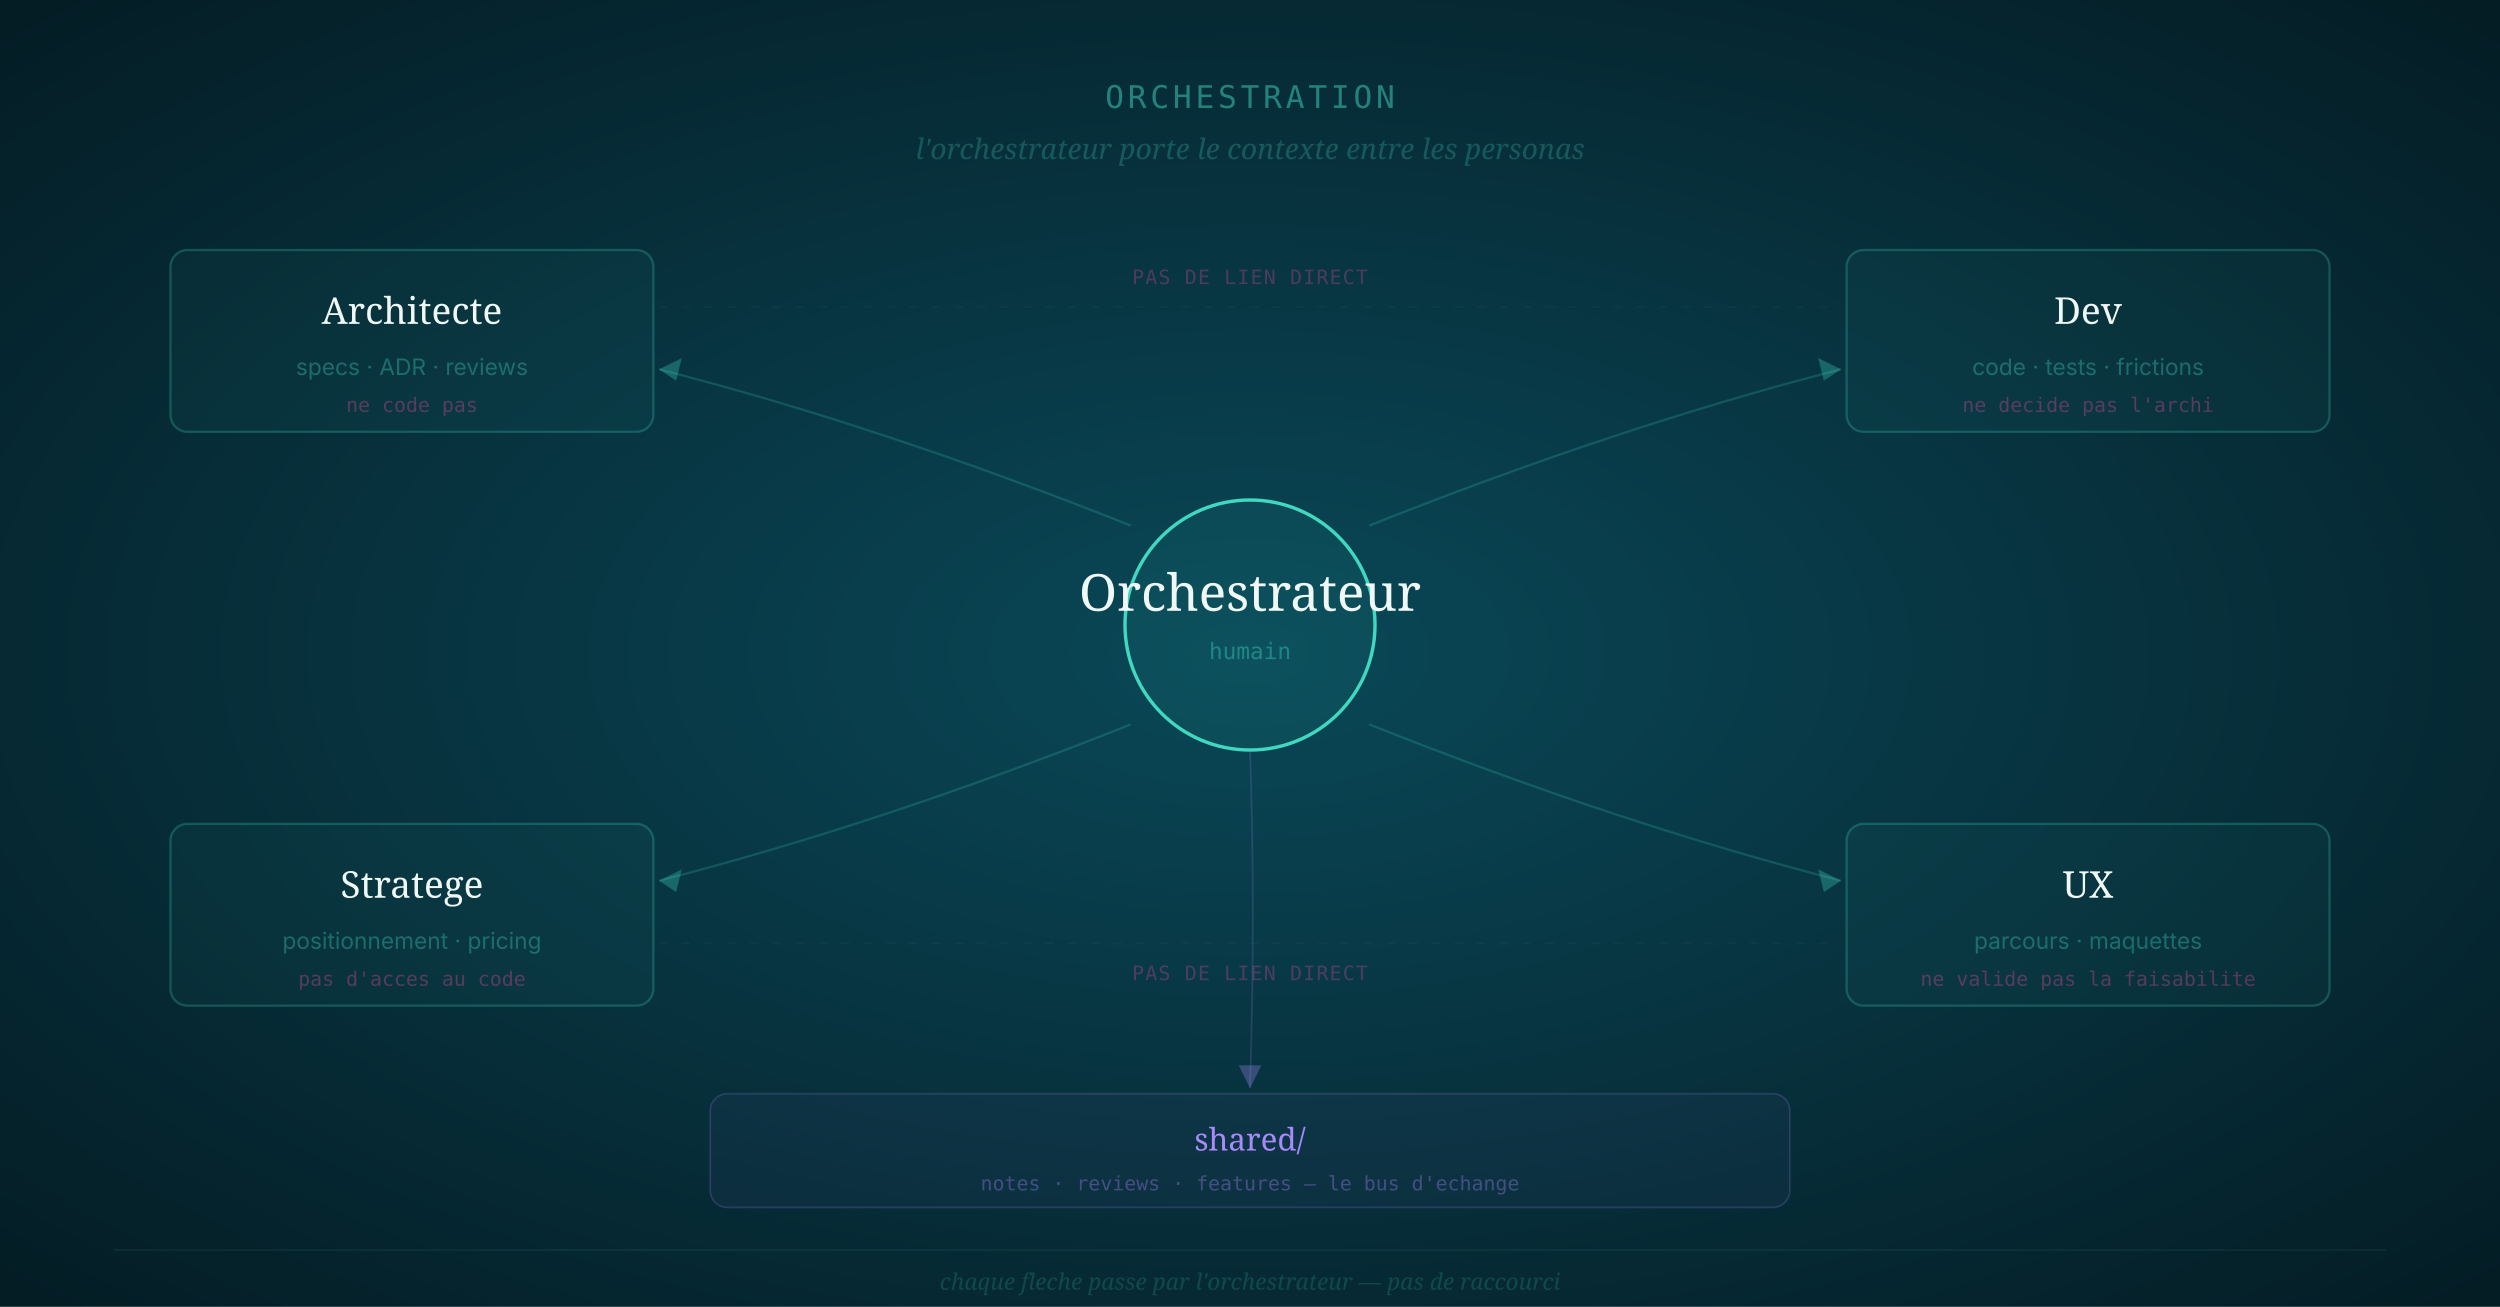
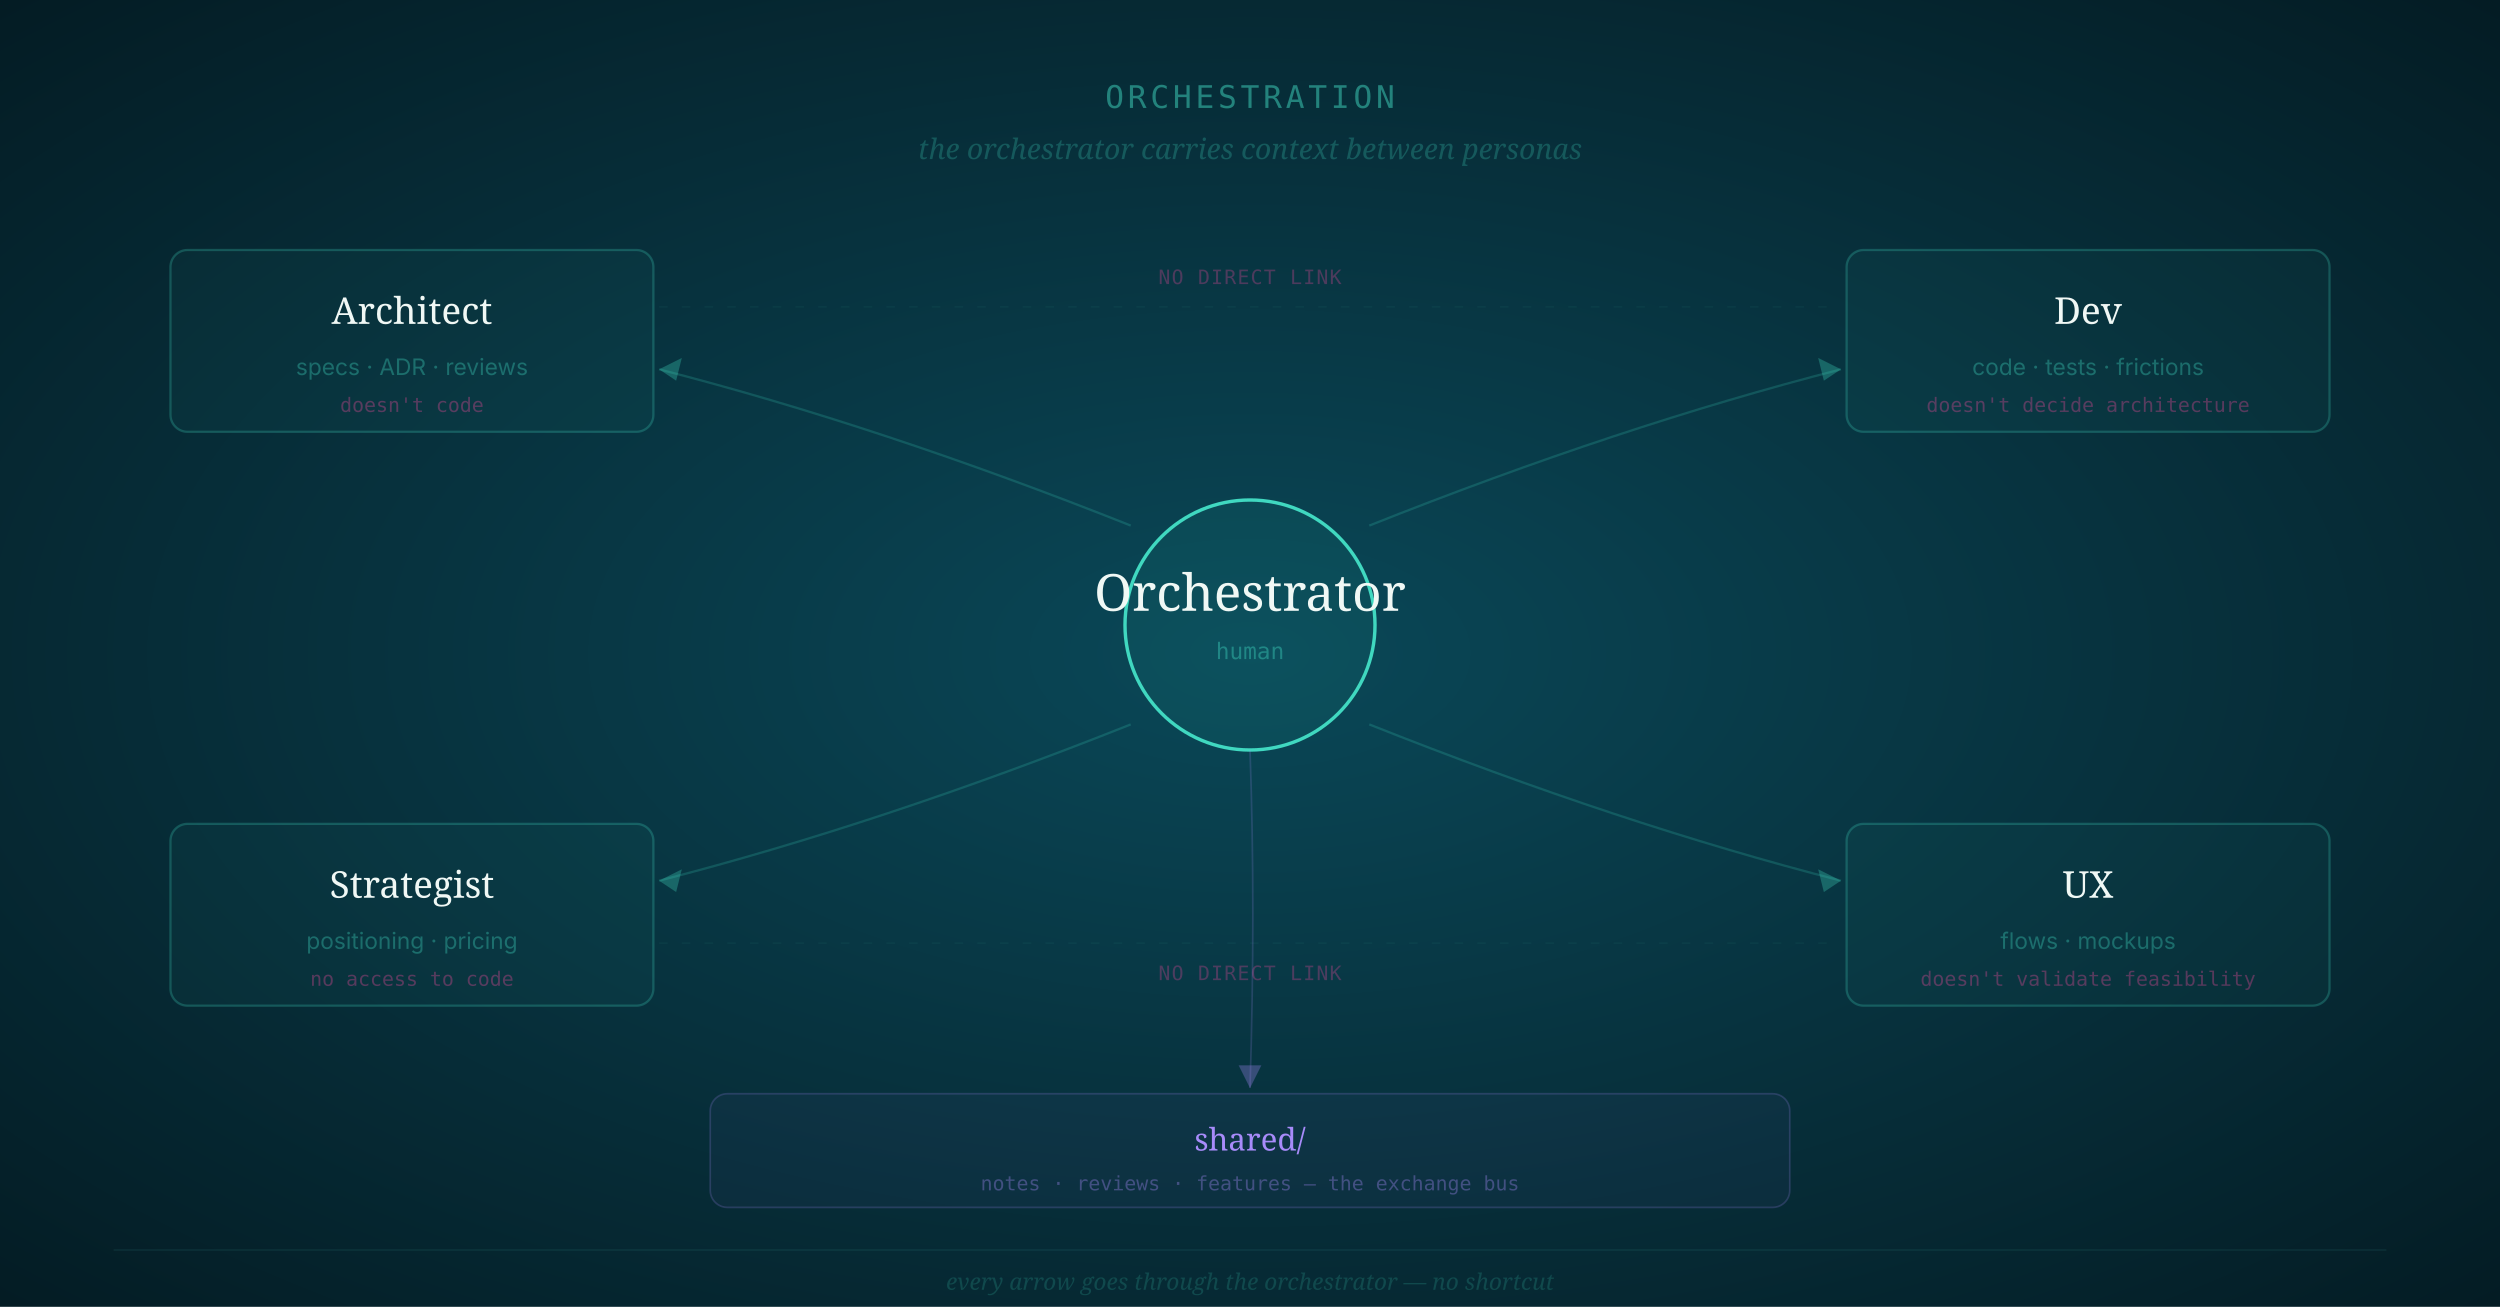
<svg xmlns="http://www.w3.org/2000/svg" viewBox="0 0 880 460" width="880" height="460">
  <defs>
    <radialGradient id="bg" cx="50%" cy="50%" r="70%">
      <stop offset="0%" stop-color="#0a4858" />
      <stop offset="100%" stop-color="#041c24" />
    </radialGradient>
  </defs>
  <rect width="880" height="460" fill="url(#bg)" />
  <text x="440" y="38" text-anchor="middle" font-family="'IBM Plex Mono', monospace" font-size="11" fill="rgba(64,216,192,0.5)" letter-spacing="0.12em">ORCHESTRATION</text>
-   <text x="440" y="56" text-anchor="middle" font-family="Georgia, serif" font-size="10" fill="rgba(64,216,192,0.25)" font-style="italic">l'orchestrateur porte le contexte entre les personas</text>
+   <text x="440" y="56" text-anchor="middle" font-family="Georgia, serif" font-size="10" fill="rgba(64,216,192,0.25)" font-style="italic">the orchestrator carries context between personas</text>
  <circle cx="440" cy="220" r="44" fill="rgba(64,216,192,0.06)" stroke="#40d8c0" stroke-width="1.2" />
-   <text x="440" y="215" text-anchor="middle" font-family="Georgia, serif" font-size="18" fill="#f0f8f5" font-weight="300">Orchestrateur</text>
-   <text x="440" y="232" text-anchor="middle" font-family="'IBM Plex Mono', monospace" font-size="8" fill="rgba(64,216,192,0.4)">humain</text>
+   <text x="440" y="215" text-anchor="middle" font-family="Georgia, serif" font-size="18" fill="#f0f8f5" font-weight="300">Orchestrator</text>
+   <text x="440" y="232" text-anchor="middle" font-family="'IBM Plex Mono', monospace" font-size="8" fill="rgba(64,216,192,0.4)">human</text>
  <rect x="60" y="88" width="170" height="64" rx="6" fill="rgba(64,216,192,0.04)" stroke="rgba(64,216,192,0.25)" stroke-width="0.8" />
-   <text x="145" y="114" text-anchor="middle" font-family="Georgia, serif" font-size="13" fill="#f0f8f5" font-weight="300">Architecte</text>
+   <text x="145" y="114" text-anchor="middle" font-family="Georgia, serif" font-size="13" fill="#f0f8f5" font-weight="300">Architect</text>
  <text x="145" y="132" text-anchor="middle" font-family="Inter, system-ui, sans-serif" font-size="8" fill="rgba(64,216,192,0.35)">specs · ADR · reviews</text>
-   <text x="145" y="145" text-anchor="middle" font-family="'IBM Plex Mono', monospace" font-size="7" fill="rgba(236,72,153,0.35)">ne code pas</text>
+   <text x="145" y="145" text-anchor="middle" font-family="'IBM Plex Mono', monospace" font-size="7" fill="rgba(236,72,153,0.35)">doesn't code</text>
  <rect x="650" y="88" width="170" height="64" rx="6" fill="rgba(64,216,192,0.04)" stroke="rgba(64,216,192,0.25)" stroke-width="0.8" />
  <text x="735" y="114" text-anchor="middle" font-family="Georgia, serif" font-size="13" fill="#f0f8f5" font-weight="300">Dev</text>
  <text x="735" y="132" text-anchor="middle" font-family="Inter, system-ui, sans-serif" font-size="8" fill="rgba(64,216,192,0.35)">code · tests · frictions</text>
-   <text x="735" y="145" text-anchor="middle" font-family="'IBM Plex Mono', monospace" font-size="7" fill="rgba(236,72,153,0.35)">ne decide pas l'archi</text>
+   <text x="735" y="145" text-anchor="middle" font-family="'IBM Plex Mono', monospace" font-size="7" fill="rgba(236,72,153,0.35)">doesn't decide architecture</text>
  <rect x="60" y="290" width="170" height="64" rx="6" fill="rgba(64,216,192,0.04)" stroke="rgba(64,216,192,0.25)" stroke-width="0.8" />
-   <text x="145" y="316" text-anchor="middle" font-family="Georgia, serif" font-size="13" fill="#f0f8f5" font-weight="300">Stratege</text>
-   <text x="145" y="334" text-anchor="middle" font-family="Inter, system-ui, sans-serif" font-size="8" fill="rgba(64,216,192,0.35)">positionnement · pricing</text>
-   <text x="145" y="347" text-anchor="middle" font-family="'IBM Plex Mono', monospace" font-size="7" fill="rgba(236,72,153,0.35)">pas d'acces au code</text>
+   <text x="145" y="316" text-anchor="middle" font-family="Georgia, serif" font-size="13" fill="#f0f8f5" font-weight="300">Strategist</text>
+   <text x="145" y="334" text-anchor="middle" font-family="Inter, system-ui, sans-serif" font-size="8" fill="rgba(64,216,192,0.35)">positioning · pricing</text>
+   <text x="145" y="347" text-anchor="middle" font-family="'IBM Plex Mono', monospace" font-size="7" fill="rgba(236,72,153,0.35)">no access to code</text>
  <rect x="650" y="290" width="170" height="64" rx="6" fill="rgba(64,216,192,0.04)" stroke="rgba(64,216,192,0.25)" stroke-width="0.8" />
  <text x="735" y="316" text-anchor="middle" font-family="Georgia, serif" font-size="13" fill="#f0f8f5" font-weight="300">UX</text>
-   <text x="735" y="334" text-anchor="middle" font-family="Inter, system-ui, sans-serif" font-size="8" fill="rgba(64,216,192,0.35)">parcours · maquettes</text>
-   <text x="735" y="347" text-anchor="middle" font-family="'IBM Plex Mono', monospace" font-size="7" fill="rgba(236,72,153,0.35)">ne valide pas la faisabilite</text>
+   <text x="735" y="334" text-anchor="middle" font-family="Inter, system-ui, sans-serif" font-size="8" fill="rgba(64,216,192,0.35)">flows · mockups</text>
+   <text x="735" y="347" text-anchor="middle" font-family="'IBM Plex Mono', monospace" font-size="7" fill="rgba(236,72,153,0.35)">doesn't validate feasibility</text>
  <path d="M 398,185 Q 310,150 232,130" fill="none" stroke="rgba(64,216,192,0.2)" stroke-width="0.8" />
  <polygon points="232,130 240,126 238,134" fill="rgba(64,216,192,0.3)" />
  <path d="M 482,185 Q 570,150 648,130" fill="none" stroke="rgba(64,216,192,0.2)" stroke-width="0.8" />
  <polygon points="648,130 642,134 640,126" fill="rgba(64,216,192,0.3)" />
  <path d="M 398,255 Q 310,290 232,310" fill="none" stroke="rgba(64,216,192,0.2)" stroke-width="0.8" />
  <polygon points="232,310 240,306 238,314" fill="rgba(64,216,192,0.3)" />
  <path d="M 482,255 Q 570,290 648,310" fill="none" stroke="rgba(64,216,192,0.2)" stroke-width="0.8" />
  <polygon points="648,310 642,314 640,306" fill="rgba(64,216,192,0.3)" />
  <line x1="232" y1="108" x2="648" y2="108" stroke="rgba(64,180,160,0.06)" stroke-width="0.6" stroke-dasharray="3,5" />
-   <text x="440" y="100" text-anchor="middle" font-family="'IBM Plex Mono', monospace" font-size="7" fill="rgba(236,72,153,0.3)" letter-spacing="0.06em">PAS DE LIEN DIRECT</text>
+   <text x="440" y="100" text-anchor="middle" font-family="'IBM Plex Mono', monospace" font-size="7" fill="rgba(236,72,153,0.3)" letter-spacing="0.06em">NO DIRECT LINK</text>
  <line x1="232" y1="332" x2="648" y2="332" stroke="rgba(64,180,160,0.06)" stroke-width="0.6" stroke-dasharray="3,5" />
-   <text x="440" y="345" text-anchor="middle" font-family="'IBM Plex Mono', monospace" font-size="7" fill="rgba(236,72,153,0.3)" letter-spacing="0.06em">PAS DE LIEN DIRECT</text>
+   <text x="440" y="345" text-anchor="middle" font-family="'IBM Plex Mono', monospace" font-size="7" fill="rgba(236,72,153,0.3)" letter-spacing="0.06em">NO DIRECT LINK</text>
  <rect x="250" y="385" width="380" height="40" rx="6" fill="rgba(167,139,250,0.04)" stroke="rgba(167,139,250,0.2)" stroke-width="0.6" />
  <text x="440" y="405" text-anchor="middle" font-family="Georgia, serif" font-size="11" fill="#a78bfa" font-weight="300">shared/</text>
-   <text x="440" y="419" text-anchor="middle" font-family="'IBM Plex Mono', monospace" font-size="7" fill="rgba(167,139,250,0.35)">notes · reviews · features — le bus d'echange</text>
+   <text x="440" y="419" text-anchor="middle" font-family="'IBM Plex Mono', monospace" font-size="7" fill="rgba(167,139,250,0.35)">notes · reviews · features — the exchange bus</text>
  <path d="M 440,264 Q 442,320 440,383" fill="none" stroke="rgba(167,139,250,0.18)" stroke-width="0.6" />
  <polygon points="440,383 436,375 444,375" fill="rgba(167,139,250,0.3)" />
  <line x1="40" y1="440" x2="840" y2="440" stroke="rgba(64,180,160,0.12)" stroke-width="0.5" />
-   <text x="440" y="454" text-anchor="middle" font-family="Georgia, serif" font-size="8" fill="rgba(64,216,192,0.18)" font-style="italic">chaque fleche passe par l'orchestrateur — pas de raccourci</text>
+   <text x="440" y="454" text-anchor="middle" font-family="Georgia, serif" font-size="8" fill="rgba(64,216,192,0.18)" font-style="italic">every arrow goes through the orchestrator — no shortcut</text>
</svg>
